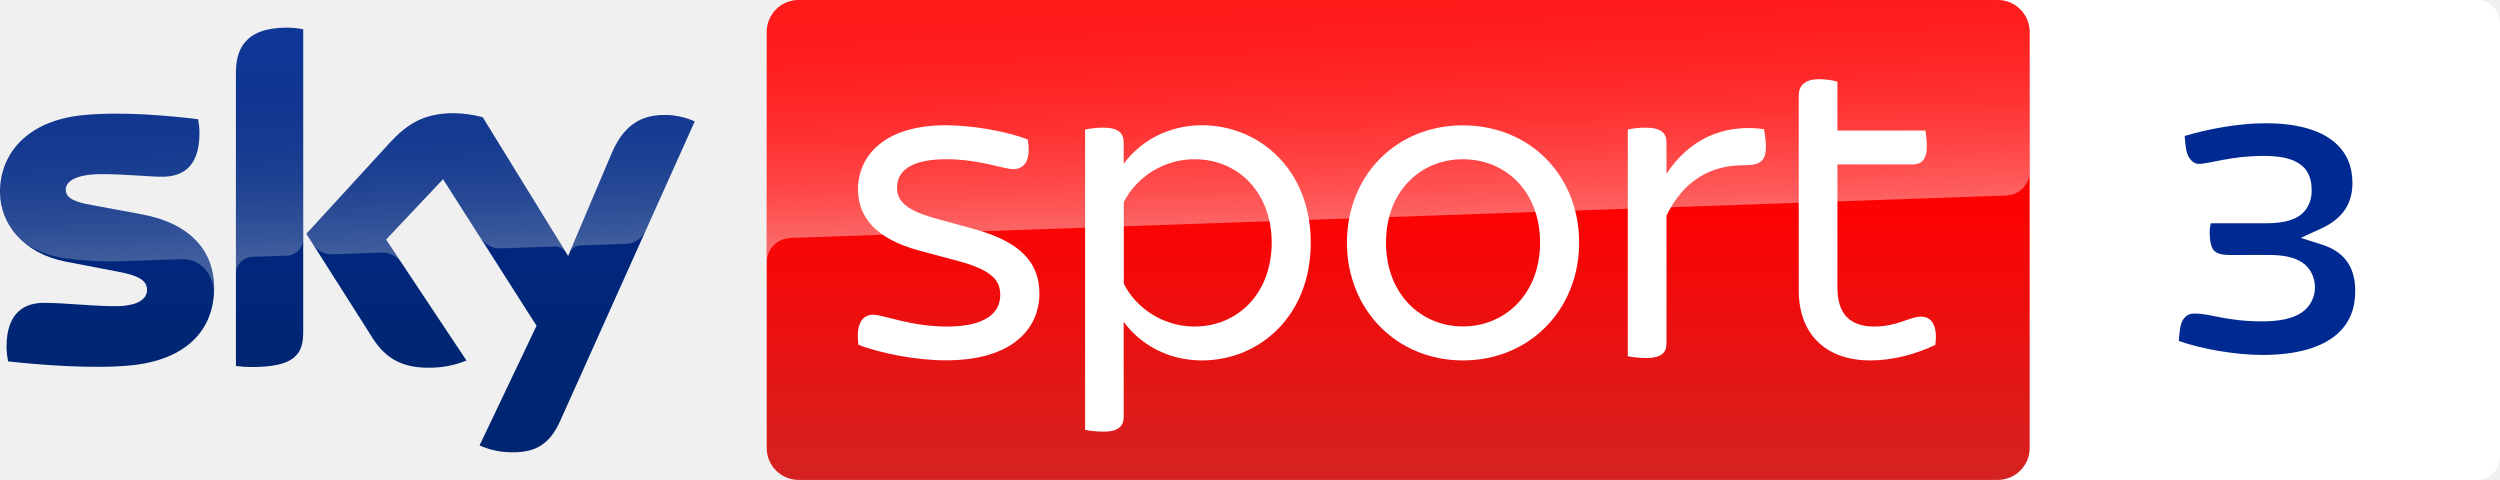
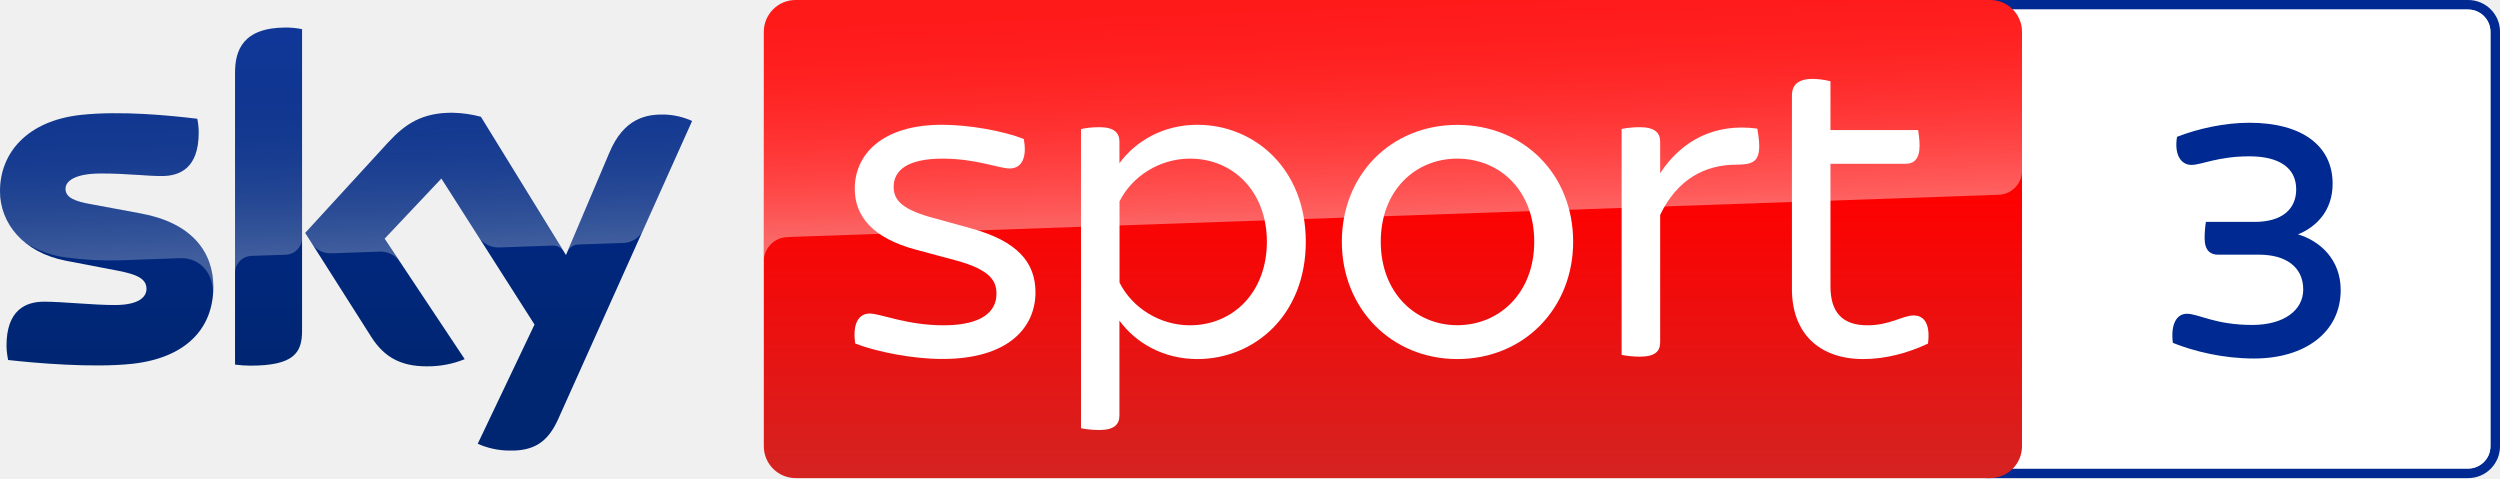
- <svg xmlns="http://www.w3.org/2000/svg" enable-background="new 0 0 2614.6 500" version="1.1" viewBox="0 0 2604.6 500" xml:space="preserve">
-   <path d="m2581.3 0c12.8 0 23.3 10.938 23.3 24.271v451.46c0 13.438-10.5 24.271-23.3 24.271h-503.6c-12.9 0-23.3-10.833-23.3-24.271v-451.46c0-13.333 10.5-24.271 23.3-24.271h503.6" fill="#fff" stroke-width="1.021" />
+ <svg xmlns="http://www.w3.org/2000/svg" enable-background="new 0 0 2614.6 500" version="1.1" viewBox="0 0 2614.5 500" xml:space="preserve">
+   <path d="m2581.2 0h-503.6c-18.4 0-33.3 14.9-33.3 33.3v433.4c0 18.4 14.9 33.3 33.3 33.3h503.6c18.4 0 33.3-14.9 33.3-33.3v-433.4c0.1-18.4-14.9-33.3-33.3-33.3m0 10c12.9 0 23.3 10.5 23.3 23.3v433.4c0 12.9-10.5 23.3-23.3 23.3h-503.6c-12.9 0-23.3-10.4-23.3-23.3v-433.4c0-12.8 10.5-23.3 23.3-23.3h503.6" fill="#002a91" />
+   <path d="m2581.2 10c12.9 0 23.3 10.5 23.3 23.3v433.4c0 12.9-10.5 23.3-23.3 23.3h-503.6c-12.9 0-23.3-10.4-23.3-23.3v-433.4c0-12.8 10.5-23.3 23.3-23.3h503.6" fill="#fff" />
+   <path d="m2447.9 303.36c0 44.082-37.285 71.57-90.62 71.57-32.112 0-62.317-7.346-84.904-16.328-2.45-19.322 3.809-30.477 14.698-30.477 11.97 0 29.662 11.698 68.305 11.698 33.742 0 53.336-15.784 53.336-37.008 0-23.674-18.235-36.464-45.989-36.464h-42.996c-7.895 0-14.154-4.086-14.154-17.42 0-6.803 0.82-13.877 1.364-16.871h50.885c29.118 0 43.544-13.606 43.544-34.014 0-22.315-17.42-34.563-48.983-34.563-32.656 0-50.347 8.982-60.415 8.982-11.698 0-18.23-11.432-15.236-29.39 22.31-8.71 50.07-14.698 75.651-14.698 55.243 0 87.078 24.223 87.078 63.681 0 27.755-16.328 44.903-36.193 53.064 22.859 6.803 44.631 26.124 44.631 58.236" fill="#002a91" />
  <linearGradient id="d" x1="1456.7" x2="1456.7" y1="198" y2="698" gradientTransform="translate(0,-198)" gradientUnits="userSpaceOnUse">
    <stop stop-color="#f00" offset=".4" />
    <stop stop-color="#D42321" offset="1" />
  </linearGradient>
  <path d="m832.1 0h1249.2c18.4 0 33.3 14.9 33.3 33.3v433.4c0 18.4-14.9 33.3-33.3 33.3h-1249.2c-18.4 0-33.3-14.9-33.3-33.3v-433.4c0-18.4 14.9-33.3 33.3-33.3z" fill="url(#d)" />
  <linearGradient id="b" x1="1459.5" x2="1450.8" y1="431.73" y2="182.67" gradientTransform="translate(0,-198)" gradientUnits="userSpaceOnUse">
    <stop stop-color="#fff" offset="0" />
    <stop stop-color="#fff" stop-opacity=".835" offset=".12" />
    <stop stop-color="#fff" stop-opacity=".658" offset=".269" />
    <stop stop-color="#fff" stop-opacity=".511" offset=".419" />
    <stop stop-color="#fff" stop-opacity=".397" offset=".568" />
    <stop stop-color="#fff" stop-opacity=".315" offset=".716" />
    <stop stop-color="#fff" stop-opacity=".266" offset=".86" />
    <stop stop-color="#fff" stop-opacity=".25" offset="1" />
  </linearGradient>
  <path d="m822.8 248s1.1-0.1 3.2-0.2c98.6-3.5 1263.7-44.1 1263.7-44.1 13.9-0.1 25-11.5 24.9-25.3v-145.1c0-18.4-14.9-33.3-33.3-33.3h-1249.2c-18.4 0-33.3 14.9-33.3 33.3v240.7c-0.4-13.7 10.3-25.3 24-26z" enable-background="new    " fill="url(#b)" opacity=".4" Googl="true" />
  <linearGradient id="c" x1="361.92" x2="361.92" y1="226.81" y2="669.22" gradientTransform="translate(0,-198)" gradientUnits="userSpaceOnUse">
    <stop stop-color="#002A91" offset="0" />
    <stop stop-color="#002672" offset=".8" />
  </linearGradient>
  <path d="m499.6 464.1c10.5 4.6 21.8 7.1 33.2 7.1 26.1 0.6 40.4-9.4 50.9-32.8l140.1-311.9c-9.1-4.1-19-6.4-29-6.7-18.1-0.4-42.3 3.3-57.6 40.1l-45.3 106.8-89-144.6c-9.8-2.6-19.9-4-30-4.2-31.5 0-49 11.5-67.2 31.3l-86.5 94.4 69.5 109.4c12.9 19.9 29.8 30.1 57.3 30.1 13.7 0.2 27.3-2.3 40-7.5l-83.8-126 59.4-62.9 97.4 152.7zm-183.7-117.9c0 23-9 36.2-54 36.2-5.4 0-10.8-0.4-16.1-1.1v-305.1c0-23.2 7.9-47.4 53.2-47.4 5.7 0 11.4 0.6 16.9 1.7zm-92.8-46.1c0 43-28.1 74.2-85.1 80.4-41.3 4.4-101.1-0.8-129.5-4-1-4.9-1.6-9.9-1.7-15 0-37.4 20.2-46 39.2-46 19.8 0 50.9 3.5 74 3.5 25.5 0 33.2-8.6 33.2-16.9 0-10.7-10.2-15.2-30-19l-54.2-10.4c-45-8.6-69-39.7-69-72.7 0-40.1 28.4-73.6 84.3-79.8 42.3-4.6 93.8 0.6 122 4 1 4.7 1.5 9.5 1.5 14.4 0 37.4-19.8 45.5-38.8 45.5-14.6 0-37.3-2.7-63.2-2.7-26.3 0-37.3 7.3-37.3 16.1 0 9.4 10.4 13.2 26.9 16.1l51.7 9.6c53.1 9.7 76 39.9 76 76.9z" fill="url(#c)" />
  <linearGradient id="a" x1="365.45" x2="359.6" y1="461.25" y2="293.75" gradientTransform="translate(0,-198)" gradientUnits="userSpaceOnUse">
    <stop stop-color="#fff" offset="0" />
    <stop stop-color="#fff" stop-opacity=".835" offset=".12" />
    <stop stop-color="#fff" stop-opacity=".658" offset=".269" />
    <stop stop-color="#fff" stop-opacity=".511" offset=".419" />
    <stop stop-color="#fff" stop-opacity=".397" offset=".568" />
    <stop stop-color="#fff" stop-opacity=".315" offset=".716" />
    <stop stop-color="#fff" stop-opacity=".266" offset=".86" />
    <stop stop-color="#fff" stop-opacity=".25" offset="1" />
  </linearGradient>
  <path d="m723.9 126.5-51.3 114.2c-4 8.2-12.3 13.4-21.4 13.4l-46.8 1.6c-5.1 0.3-9.6 3.7-11.4 8.5v-0.1l44.2-104.2c15.4-36.8 39.6-40.5 57.6-40.1 10.1 0.3 19.9 2.6 29.1 6.7zm-134.4 136.5-86.6-140.8c-9.8-2.6-19.9-4-30-4.2-31.5 0-49 11.5-67.2 31.3l-86.5 94.4 6.9 10.9c4.5 6.8 12.3 10.7 20.5 10.3 4.1-0.1 45.9-1.6 49.3-1.7 8.5-0.7 16.7 3 21.8 9.8l-15.5-23.3 59.4-62.9 39.9 62.5c4.9 6.2 12.5 9.7 20.4 9.5 2.1-0.1 54.3-1.9 56.7-2 4.4 0 8.6 2.4 10.9 6.2zm-290.5-234.1c-45.3 0-53.2 24.2-53.2 47.4v209c0-9.6 7.7-17.4 17.3-17.7l35.1-1.2c9.8 0 17.8-8 17.8-17.8v-218c-5.7-1.2-11.3-1.8-17-1.7zm-151.8 194.2-51.7-9.6c-16.5-2.9-26.9-6.7-26.9-16.1 0-8.8 11-16.1 37.3-16.1 25.9 0 48.6 2.7 63.2 2.7 19 0 38.8-8.1 38.8-45.5 0-4.8-0.5-9.7-1.5-14.4-28.2-3.5-79.7-8.6-122-4-56 6.2-84.4 39.8-84.4 79.8 0.1 21.4 10.2 41.6 27.3 54.5 12.6 7.8 26.8 12.9 41.5 14.8 19.2 2.6 38.5 3.6 57.8 3 6.1-0.2 51.7-1.8 61.7-2.2 23.1-0.8 35.7 18.9 34.4 38.7 0-0.3 0-0.5 0.1-0.8v-0.2c0.2-2.6 0.3-5.2 0.3-7.8 0-36.8-22.9-67-75.9-76.8z" enable-background="new    " fill="url(#a)" opacity=".25" />
-   <g fill="#fff">
-     <path d="m894.4 359.3c-3-20.6 3.4-31.4 15.2-31.4 11.2 0 38.7 12.3 77 12.3 40.3 0 55.5-14.3 55.5-32.9 0-13.2-5.9-25-42.2-34.9l-41.7-11.2c-46.1-12.3-64.3-35.4-64.3-63.9 0-35.3 28-66.8 91.3-66.8 28.5 0 63.9 6.4 85.4 14.8 3.9 20.1-2.5 30.9-14.7 30.9-10.8 0-35.3-10.3-70.2-10.3-37.3 0-51.1 12.7-51.1 29.4 0 11.7 5.4 22.6 38.8 31.9l42.7 11.8c47.7 13.2 66.8 35.3 66.8 66.7 0 36.9-28.5 69.7-97.2 69.7-30.4 0.1-68.3-7.3-91.3-16.1" />
-     <path d="m1365.6 252.8c0 77-54 122.7-113.4 122.7-35.3 0-64.3-16.7-81.5-40.2v99.2c0 9.3-5.4 15.2-21.1 15.2-7.9 0-15.2-1-19.1-1.9v-312.8c3.9-1 11.2-2 19.1-2 15.7 0 21.1 5.9 21.1 15.2v22.5c17.2-23.5 46.2-40.2 81.5-40.2 59.4 0 113.4 45.7 113.4 122.3m-40.7 0c0-51.5-34.3-86.9-80.5-86.9-31.4 0-60.4 18.2-73.6 44.7v84.9c13.2 26.5 42.2 44.7 73.6 44.7 46.1-0.1 80.5-35.4 80.5-87.4" />
-     <path d="m1403.3 252.8c0-70.2 51.5-122.2 120.7-122.2 69.7 0 121.2 52 121.2 122.2 0 69.7-51.5 122.7-121.2 122.7-69.2-0.1-120.7-53.1-120.7-122.7m201.2 0c0-54-36.4-86.9-80.5-86.9-43.6 0-80 32.9-80 86.9 0 53.5 36.4 87.3 80 87.3 44.1 0 80.5-33.8 80.5-87.3" />
-     <path d="m1839.8 152.6c0 16.2-6.8 19.6-23.6 19.6-33.8 0-62.3 15.7-80 52.5v133.1c0 9.8-5.4 15.2-21.6 15.2-6.9 0-14.8-1-18.7-1.9v-236.2c3.9-1 11.7-1.9 18.7-1.9 16.1 0 21.6 5.9 21.6 15.2v32.9c23-34.9 57.9-52.5 101.6-46.6 0.5 3.4 2 10.8 2 18.1" />
-     <path d="m2016.3 359.3c-20.6 9.8-44.2 16.2-67.7 16.2-46.6 0-74.6-27.5-74.6-73.1v-202.7c0-10.3 5.9-17.2 21.6-17.2 6.8 0 14.7 1.4 18.7 2.5v51h91.7c0.5 3.4 1.5 10.3 1.5 16.2 0 14.2-5.9 19.1-14.7 19.1h-78.5v128.2c0 27.4 12.7 40.7 38.7 40.7 23.6 0 36.8-10.3 48.1-10.3 11.8-0.1 17.7 9.7 15.2 29.4" />
-   </g>
-   <path d="m2360.6 128.4c-28.792 1.2e-4 -60.203 6.038-84.531 13.239 0.655 9.127 1.718 17.88 4.286 22.012 3.327 5.355 7.035 7.095 10.429 7.095 11.13 0 33.215-8.308 67.41-8.308 21.567 1.1e-4 34.195 4.014 41.962 11.946 7.766 7.931 8.246 18.759 8.246 24.761 0 10.376-4.771 20.543-13.28 25.993-8.508 5.451-19.733 7.459-34.867 7.459h-56.919c-0.484 2.591-1.192 4.513-1.192 8.671 0 11.837 2.094 17.235 4.649 19.95 2.554 2.715 7.324 4.427 15.988 4.427l40.567-0.023c15.002 0 26.346 2.125 34.928 7.641 8.582 5.516 13.562 15.657 13.562 26.176 0 10.134-5.052 20.538-14.432 26.54-9.379 6.002-22.453 8.833-40.931 8.833-37.213 0-54.196-8.464-70.341-8.126h-0.167c-4.913 0-8.646 1.847-11.885 6.893-2.507 3.906-3.522 12.54-4.123 21.627 24.21 8.643 59.689 14.594 87.198 14.594 37.469 0 61.86-8.489 76.426-20.637 14.565-12.149 20.193-27.785 20.193-46.248 0-26.68-13.285-41.281-34.645-48.066l-22.053-7.014 21.224-9.763c19.209-8.848 32.563-22.92 32.563-47.237 0-15.715-4.693-30.393-17.949-42.062-13.256-11.669-35.949-20.354-72.322-20.354z" color="#000000" color-rendering="auto" dominant-baseline="auto" fill="#002a91" image-rendering="auto" shape-rendering="auto" solid-color="#000000" stop-color="#000000" stroke-width="10.349" style="font-feature-settings:normal;font-variant-alternates:normal;font-variant-caps:normal;font-variant-east-asian:normal;font-variant-ligatures:normal;font-variant-numeric:normal;font-variant-position:normal;font-variation-settings:normal;inline-size:0;isolation:auto;mix-blend-mode:normal;shape-margin:0;shape-padding:0;text-decoration-color:#000000;text-decoration-line:none;text-decoration-style:solid;text-indent:0;text-orientation:mixed;text-transform:none;white-space:normal" />
+   <path d="m894.4 359.3c-3-20.6 3.4-31.4 15.2-31.4 11.2 0 38.7 12.3 77 12.3 40.3 0 55.5-14.3 55.5-32.9 0-13.2-5.9-25-42.2-34.9l-41.7-11.2c-46.1-12.3-64.3-35.4-64.3-63.9 0-35.3 28-66.8 91.3-66.8 28.5 0 63.9 6.4 85.4 14.8 3.9 20.1-2.5 30.9-14.7 30.9-10.8 0-35.3-10.3-70.2-10.3-37.3 0-51.1 12.7-51.1 29.4 0 11.7 5.4 22.6 38.8 31.9l42.7 11.8c47.7 13.2 66.8 35.3 66.8 66.7 0 36.9-28.5 69.7-97.2 69.7-30.4 0.1-68.3-7.3-91.3-16.1" fill="#fff" />
+   <path d="m1365.6 252.8c0 77-54 122.7-113.4 122.7-35.3 0-64.3-16.7-81.5-40.2v99.2c0 9.3-5.4 15.2-21.1 15.2-7.9 0-15.2-1-19.1-1.9v-312.8c3.9-1 11.2-2 19.1-2 15.7 0 21.1 5.9 21.1 15.2v22.5c17.2-23.5 46.2-40.2 81.5-40.2 59.4 0 113.4 45.7 113.4 122.3m-40.7 0c0-51.5-34.3-86.9-80.5-86.9-31.4 0-60.4 18.2-73.6 44.7v84.9c13.2 26.5 42.2 44.7 73.6 44.7 46.1-0.1 80.5-35.4 80.5-87.4" fill="#fff" />
+   <path d="m1403.3 252.8c0-70.2 51.5-122.2 120.7-122.2 69.7 0 121.2 52 121.2 122.2 0 69.7-51.5 122.7-121.2 122.7-69.2-0.1-120.7-53.1-120.7-122.7m201.2 0c0-54-36.4-86.9-80.5-86.9-43.6 0-80 32.9-80 86.9 0 53.5 36.4 87.3 80 87.3 44.1 0 80.5-33.8 80.5-87.3" fill="#fff" />
+   <path d="m1839.8 152.6c0 16.2-6.8 19.6-23.6 19.6-33.8 0-62.3 15.7-80 52.5v133.1c0 9.8-5.4 15.2-21.6 15.2-6.9 0-14.8-1-18.7-1.9v-236.2c3.9-1 11.7-1.9 18.7-1.9 16.1 0 21.6 5.9 21.6 15.2v32.9c23-34.9 57.9-52.5 101.6-46.6 0.5 3.4 2 10.8 2 18.1" fill="#fff" />
+   <path d="m2016.3 359.3c-20.6 9.8-44.2 16.2-67.7 16.2-46.6 0-74.6-27.5-74.6-73.1v-202.7c0-10.3 5.9-17.2 21.6-17.2 6.8 0 14.7 1.4 18.7 2.5v51h91.7c0.5 3.4 1.5 10.3 1.5 16.2 0 14.2-5.9 19.1-14.7 19.1h-78.5v128.2c0 27.4 12.7 40.7 38.7 40.7 23.6 0 36.8-10.3 48.1-10.3 11.8-0.1 17.7 9.7 15.2 29.4" fill="#fff" />
</svg>
